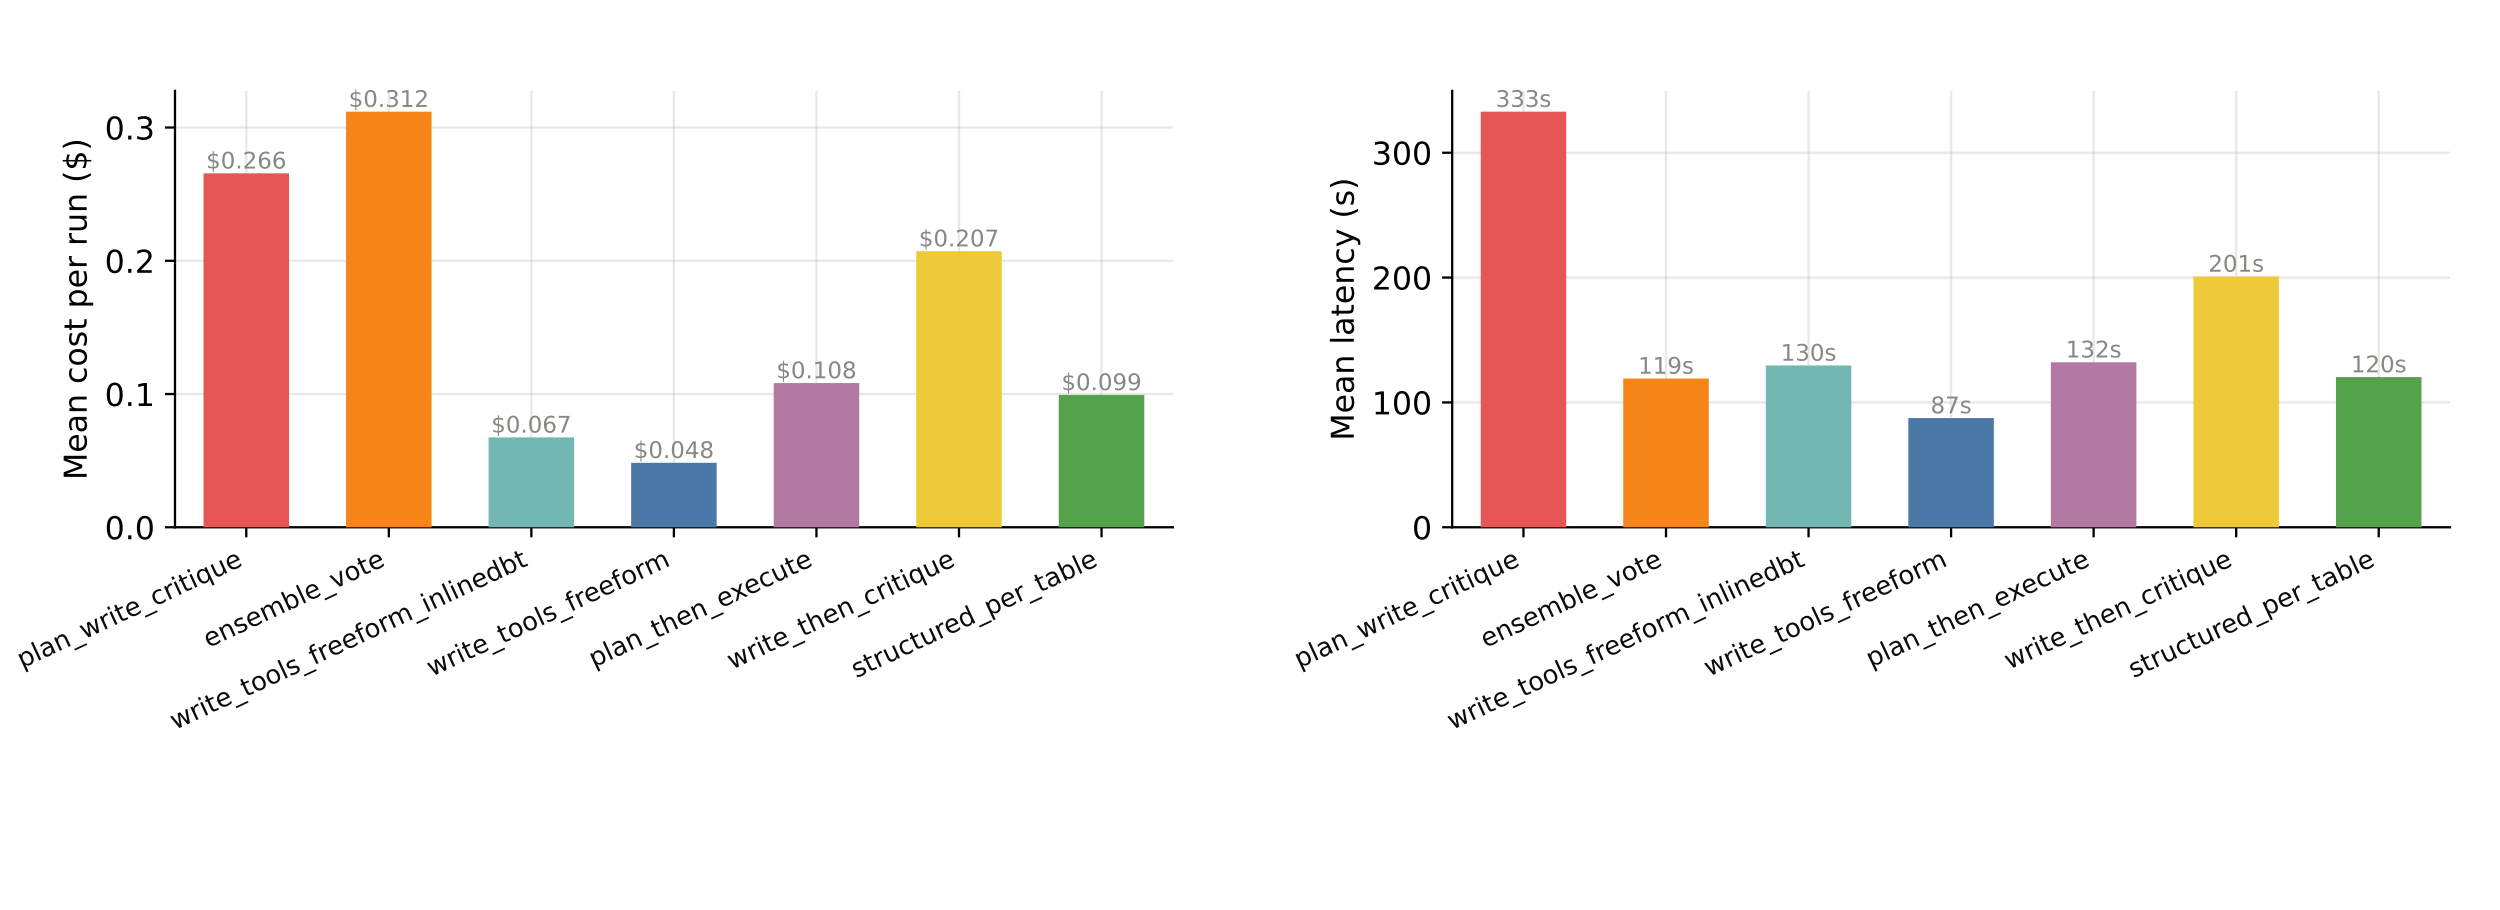
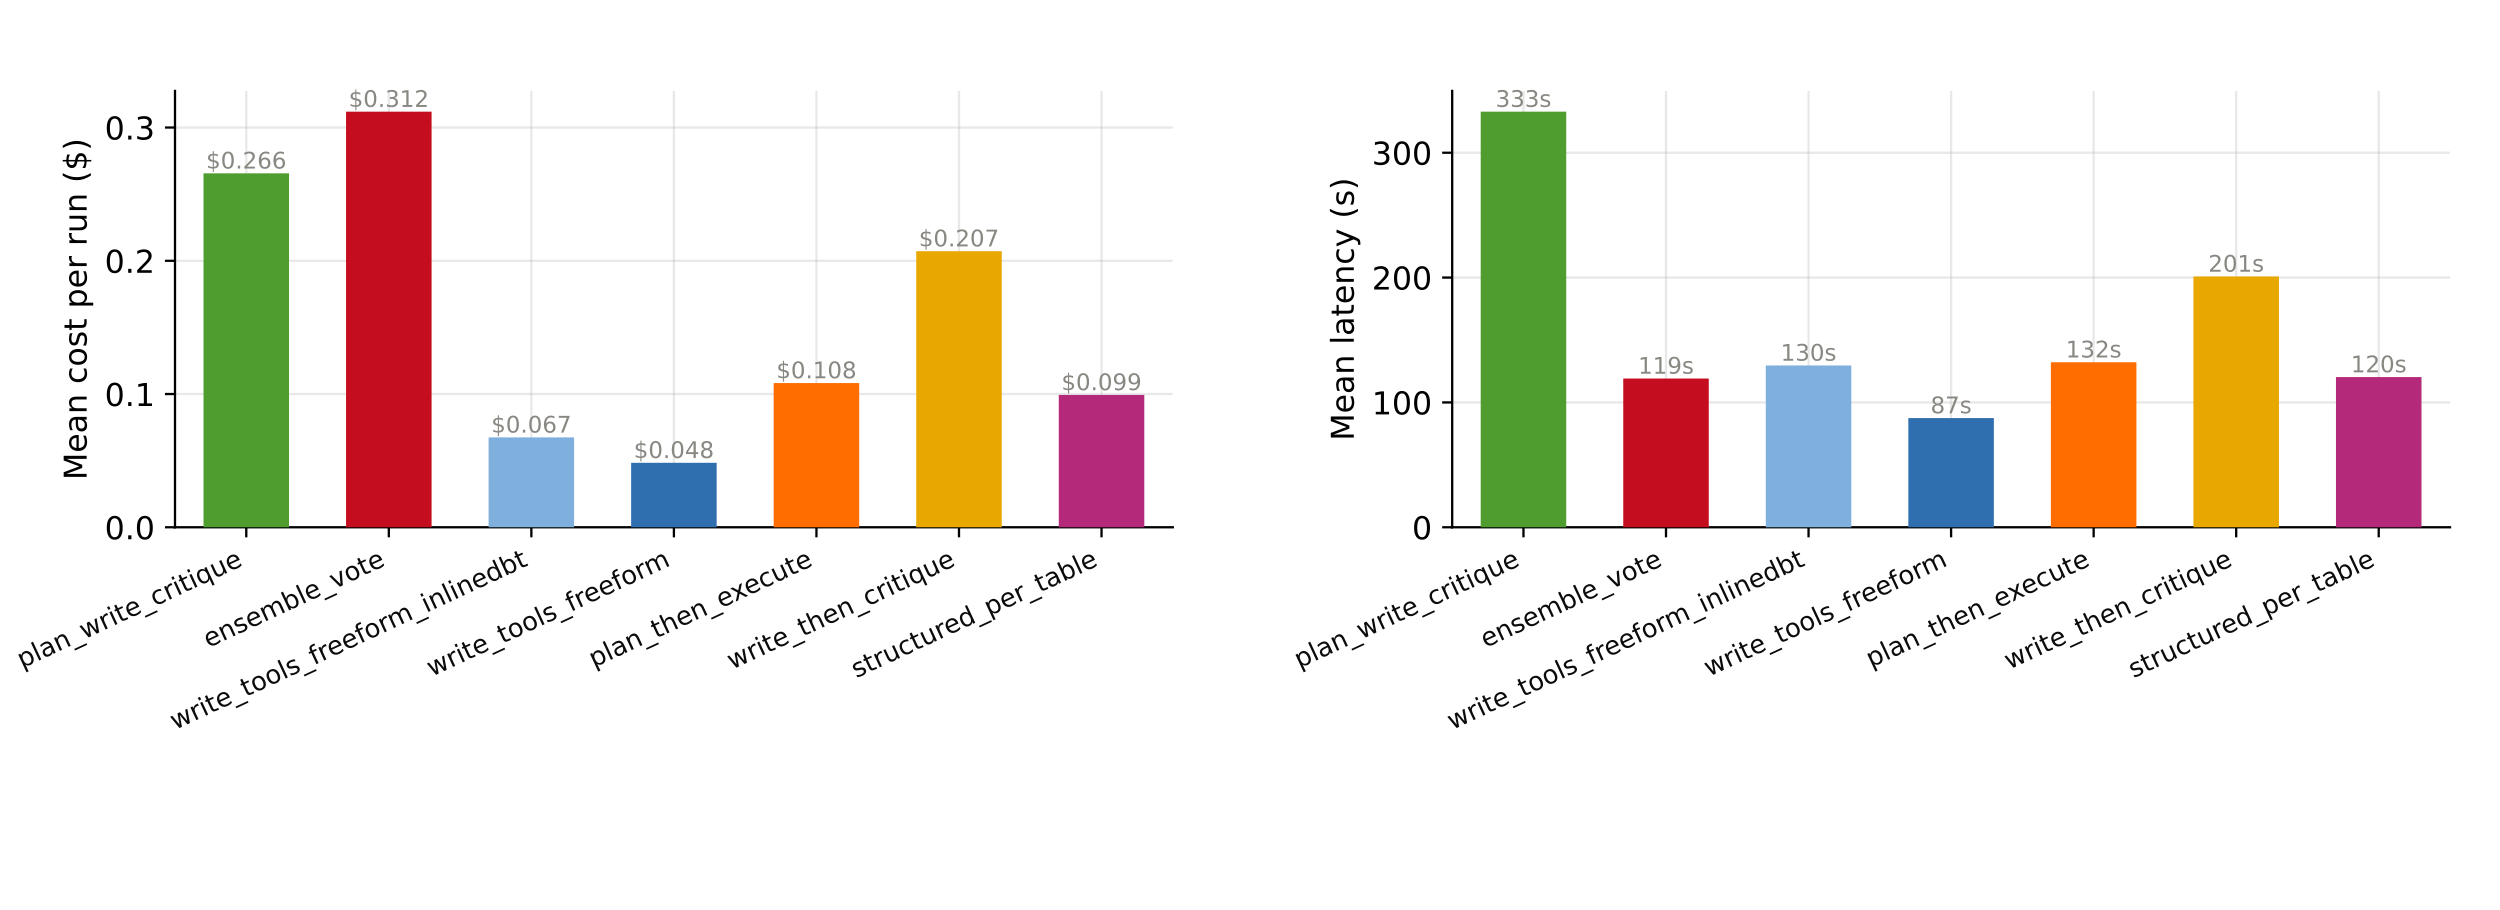
<svg xmlns="http://www.w3.org/2000/svg" xmlns:xlink="http://www.w3.org/1999/xlink" width="871.2pt" height="316.8pt" viewBox="0 0 871.2 316.8" version="1.1">
  <defs>
    <style type="text/css">*{stroke-linejoin: round; stroke-linecap: butt}</style>
  </defs>
  <g id="figure_1">
    <g id="patch_1">
      <path d="M 0 316.8  L 871.2 316.8  L 871.2 0  L 0 0  L 0 316.8  z " style="fill: none" />
    </g>
    <g id="axes_1">
      <g id="patch_2">
        <path d="M 60.984 183.744  L 408.7 183.744  L 408.7 31.68  L 60.984 31.68  L 60.984 183.744  z " style="fill: none" />
      </g>
      <g id="matplotlib.axis_1">
        <g id="xtick_1">
          <g id="line2d_1">
            <path d="M 85.821 183.744  L 85.821 31.68  " clip-path="url(#pbaa6a2f04a)" style="fill: none; stroke: #b0b0b0; stroke-opacity: 0.3; stroke-width: 0.8; stroke-linecap: square" />
          </g>
          <g id="line2d_2">
            <defs>
              <path id="mf2f6656e72" d="M 0 0  L 0 3.5  " style="stroke: #000000; stroke-width: 0.8" />
            </defs>
            <g>
              <use xlink:href="#mf2f6656e72" x="85.821" y="183.744" style="stroke: #000000; stroke-width: 0.8" />
            </g>
          </g>
          <g id="text_1">
            <text style="font-size: 9px; font-family: 'DejaVu Sans', 'Bitstream Vera Sans', 'Computer Modern Sans Serif', 'Lucida Grande', 'Verdana', 'Geneva', 'Lucid', 'Arial', 'Helvetica', 'Avant Garde', sans-serif; fill: #0b0b0b" transform="translate(7.713832 232.9456) rotate(-25)">plan_write_critique</text>
          </g>
        </g>
        <g id="xtick_2">
          <g id="line2d_3">
            <path d="M 135.495 183.744  L 135.495 31.68  " clip-path="url(#pbaa6a2f04a)" style="fill: none; stroke: #b0b0b0; stroke-opacity: 0.3; stroke-width: 0.8; stroke-linecap: square" />
          </g>
          <g id="line2d_4">
            <g>
              <use xlink:href="#mf2f6656e72" x="135.495" y="183.744" style="stroke: #000000; stroke-width: 0.8" />
            </g>
          </g>
          <g id="text_2">
            <text style="font-size: 9px; font-family: 'DejaVu Sans', 'Bitstream Vera Sans', 'Computer Modern Sans Serif', 'Lucida Grande', 'Verdana', 'Geneva', 'Lucid', 'Arial', 'Helvetica', 'Avant Garde', sans-serif; fill: #0b0b0b" transform="translate(72.61901 225.843) rotate(-25)">ensemble_vote</text>
          </g>
        </g>
        <g id="xtick_3">
          <g id="line2d_5">
            <path d="M 185.168 183.744  L 185.168 31.68  " clip-path="url(#pbaa6a2f04a)" style="fill: none; stroke: #b0b0b0; stroke-opacity: 0.3; stroke-width: 0.8; stroke-linecap: square" />
          </g>
          <g id="line2d_6">
            <g>
              <use xlink:href="#mf2f6656e72" x="185.168" y="183.744" style="stroke: #000000; stroke-width: 0.8" />
            </g>
          </g>
          <g id="text_3">
            <text style="font-size: 9px; font-family: 'DejaVu Sans', 'Bitstream Vera Sans', 'Computer Modern Sans Serif', 'Lucida Grande', 'Verdana', 'Geneva', 'Lucid', 'Arial', 'Helvetica', 'Avant Garde', sans-serif; fill: #0b0b0b" transform="translate(61.0277 254.4114) rotate(-25)">write_tools_freeform_inlinedbt</text>
          </g>
        </g>
        <g id="xtick_4">
          <g id="line2d_7">
            <path d="M 234.842 183.744  L 234.842 31.68  " clip-path="url(#pbaa6a2f04a)" style="fill: none; stroke: #b0b0b0; stroke-opacity: 0.3; stroke-width: 0.8; stroke-linecap: square" />
          </g>
          <g id="line2d_8">
            <g>
              <use xlink:href="#mf2f6656e72" x="234.842" y="183.744" style="stroke: #000000; stroke-width: 0.8" />
            </g>
          </g>
          <g id="text_4">
            <text style="font-size: 9px; font-family: 'DejaVu Sans', 'Bitstream Vera Sans', 'Computer Modern Sans Serif', 'Lucida Grande', 'Verdana', 'Geneva', 'Lucid', 'Arial', 'Helvetica', 'Avant Garde', sans-serif; fill: #0b0b0b" transform="translate(150.4899 235.8577) rotate(-25)">write_tools_freeform</text>
          </g>
        </g>
        <g id="xtick_5">
          <g id="line2d_9">
            <path d="M 284.516 183.744  L 284.516 31.68  " clip-path="url(#pbaa6a2f04a)" style="fill: none; stroke: #b0b0b0; stroke-opacity: 0.3; stroke-width: 0.8; stroke-linecap: square" />
          </g>
          <g id="line2d_10">
            <g>
              <use xlink:href="#mf2f6656e72" x="284.516" y="183.744" style="stroke: #000000; stroke-width: 0.8" />
            </g>
          </g>
          <g id="text_5">
            <text style="font-size: 9px; font-family: 'DejaVu Sans', 'Bitstream Vera Sans', 'Computer Modern Sans Serif', 'Lucida Grande', 'Verdana', 'Geneva', 'Lucid', 'Arial', 'Helvetica', 'Avant Garde', sans-serif; fill: #0b0b0b" transform="translate(206.9553 232.6906) rotate(-25)">plan_then_execute</text>
          </g>
        </g>
        <g id="xtick_6">
          <g id="line2d_11">
            <path d="M 334.189 183.744  L 334.189 31.68  " clip-path="url(#pbaa6a2f04a)" style="fill: none; stroke: #b0b0b0; stroke-opacity: 0.3; stroke-width: 0.8; stroke-linecap: square" />
          </g>
          <g id="line2d_12">
            <g>
              <use xlink:href="#mf2f6656e72" x="334.189" y="183.744" style="stroke: #000000; stroke-width: 0.8" />
            </g>
          </g>
          <g id="text_6">
            <text style="font-size: 9px; font-family: 'DejaVu Sans', 'Bitstream Vera Sans', 'Computer Modern Sans Serif', 'Lucida Grande', 'Verdana', 'Geneva', 'Lucid', 'Arial', 'Helvetica', 'Avant Garde', sans-serif; fill: #0b0b0b" transform="translate(255.1391 233.3854) rotate(-25)">write_then_critique</text>
          </g>
        </g>
        <g id="xtick_7">
          <g id="line2d_13">
            <path d="M 383.863 183.744  L 383.863 31.68  " clip-path="url(#pbaa6a2f04a)" style="fill: none; stroke: #b0b0b0; stroke-opacity: 0.3; stroke-width: 0.8; stroke-linecap: square" />
          </g>
          <g id="line2d_14">
            <g>
              <use xlink:href="#mf2f6656e72" x="383.863" y="183.744" style="stroke: #000000; stroke-width: 0.8" />
            </g>
          </g>
          <g id="text_7">
            <text style="font-size: 9px; font-family: 'DejaVu Sans', 'Bitstream Vera Sans', 'Computer Modern Sans Serif', 'Lucida Grande', 'Verdana', 'Geneva', 'Lucid', 'Arial', 'Helvetica', 'Avant Garde', sans-serif; fill: #0b0b0b" transform="translate(298.411 236.3706) rotate(-25)">structured_per_table</text>
          </g>
        </g>
      </g>
      <g id="matplotlib.axis_2">
        <g id="ytick_1">
          <g id="line2d_15">
            <path d="M 60.984 183.744  L 408.7 183.744  " clip-path="url(#pbaa6a2f04a)" style="fill: none; stroke: #b0b0b0; stroke-opacity: 0.3; stroke-width: 0.8; stroke-linecap: square" />
          </g>
          <g id="line2d_16">
            <defs>
              <path id="mb98aa62877" d="M 0 0  L -3.5 0  " style="stroke: #000000; stroke-width: 0.8" />
            </defs>
            <g>
              <use xlink:href="#mb98aa62877" x="60.984" y="183.744" style="stroke: #000000; stroke-width: 0.8" />
            </g>
          </g>
          <g id="text_8">
            <text style="font-size: 11px; font-family: 'DejaVu Sans', 'Bitstream Vera Sans', 'Computer Modern Sans Serif', 'Lucida Grande', 'Verdana', 'Geneva', 'Lucid', 'Arial', 'Helvetica', 'Avant Garde', sans-serif; text-anchor: end" x="53.984" y="187.923" transform="rotate(-0 53.984 187.9231)">0.0</text>
          </g>
        </g>
        <g id="ytick_2">
          <g id="line2d_17">
            <path d="M 60.984 137.312  L 408.7 137.312  " clip-path="url(#pbaa6a2f04a)" style="fill: none; stroke: #b0b0b0; stroke-opacity: 0.3; stroke-width: 0.8; stroke-linecap: square" />
          </g>
          <g id="line2d_18">
            <g>
              <use xlink:href="#mb98aa62877" x="60.984" y="137.312" style="stroke: #000000; stroke-width: 0.8" />
            </g>
          </g>
          <g id="text_9">
            <text style="font-size: 11px; font-family: 'DejaVu Sans', 'Bitstream Vera Sans', 'Computer Modern Sans Serif', 'Lucida Grande', 'Verdana', 'Geneva', 'Lucid', 'Arial', 'Helvetica', 'Avant Garde', sans-serif; text-anchor: end" x="53.984" y="141.492" transform="rotate(-0 53.984 141.4915)">0.1</text>
          </g>
        </g>
        <g id="ytick_3">
          <g id="line2d_19">
            <path d="M 60.984 90.881  L 408.7 90.881  " clip-path="url(#pbaa6a2f04a)" style="fill: none; stroke: #b0b0b0; stroke-opacity: 0.3; stroke-width: 0.8; stroke-linecap: square" />
          </g>
          <g id="line2d_20">
            <g>
              <use xlink:href="#mb98aa62877" x="60.984" y="90.881" style="stroke: #000000; stroke-width: 0.8" />
            </g>
          </g>
          <g id="text_10">
            <text style="font-size: 11px; font-family: 'DejaVu Sans', 'Bitstream Vera Sans', 'Computer Modern Sans Serif', 'Lucida Grande', 'Verdana', 'Geneva', 'Lucid', 'Arial', 'Helvetica', 'Avant Garde', sans-serif; text-anchor: end" x="53.984" y="95.06" transform="rotate(-0 53.984 95.05994)">0.2</text>
          </g>
        </g>
        <g id="ytick_4">
          <g id="line2d_21">
            <path d="M 60.984 44.449  L 408.7 44.449  " clip-path="url(#pbaa6a2f04a)" style="fill: none; stroke: #b0b0b0; stroke-opacity: 0.3; stroke-width: 0.8; stroke-linecap: square" />
          </g>
          <g id="line2d_22">
            <g>
              <use xlink:href="#mb98aa62877" x="60.984" y="44.449" style="stroke: #000000; stroke-width: 0.8" />
            </g>
          </g>
          <g id="text_11">
            <text style="font-size: 11px; font-family: 'DejaVu Sans', 'Bitstream Vera Sans', 'Computer Modern Sans Serif', 'Lucida Grande', 'Verdana', 'Geneva', 'Lucid', 'Arial', 'Helvetica', 'Avant Garde', sans-serif; text-anchor: end" x="53.984" y="48.628" transform="rotate(-0 53.984 48.62835)">0.3</text>
          </g>
        </g>
        <g id="text_12">
          <text style="font-size: 11px; font-family: 'DejaVu Sans', 'Bitstream Vera Sans', 'Computer Modern Sans Serif', 'Lucida Grande', 'Verdana', 'Geneva', 'Lucid', 'Arial', 'Helvetica', 'Avant Garde', sans-serif; text-anchor: middle" x="30.203" y="107.712" transform="rotate(-90 30.20291 107.712)">Mean cost per run ($)</text>
        </g>
      </g>
      <g id="patch_3">
        <path d="M 60.984 183.744  L 60.984 31.68  " style="fill: none; stroke: #000000; stroke-width: 0.8; stroke-linejoin: miter; stroke-linecap: square" />
      </g>
      <g id="patch_4">
        <path d="M 60.984 183.744  L 408.7 183.744  " style="fill: none; stroke: #000000; stroke-width: 0.8; stroke-linejoin: miter; stroke-linecap: square" />
      </g>
      <g id="patch_5">
-         <path d="M 70.919 183.744  L 100.723 183.744  L 100.723 60.406  L 70.919 60.406  z " clip-path="url(#pbaa6a2f04a)" style="fill: #e45756" />
+         <path d="M 70.919 183.744  L 100.723 183.744  L 100.723 60.406  L 70.919 60.406  z " clip-path="url(#pbaa6a2f04a)" style="fill: #4f9d2e" />
      </g>
      <g id="patch_6">
-         <path d="M 120.592 183.744  L 150.397 183.744  L 150.397 38.921  L 120.592 38.921  z " clip-path="url(#pbaa6a2f04a)" style="fill: #f58518" />
+         <path d="M 120.592 183.744  L 150.397 183.744  L 150.397 38.921  L 120.592 38.921  z " clip-path="url(#pbaa6a2f04a)" style="fill: #c40d1e" />
      </g>
      <g id="patch_7">
-         <path d="M 170.266 183.744  L 200.07 183.744  L 200.07 152.422  L 170.266 152.422  z " clip-path="url(#pbaa6a2f04a)" style="fill: #72b7b2" />
+         <path d="M 170.266 183.744  L 200.07 183.744  L 200.07 152.422  L 170.266 152.422  z " clip-path="url(#pbaa6a2f04a)" style="fill: #7fb0dd" />
      </g>
      <g id="patch_8">
-         <path d="M 219.94 183.744  L 249.744 183.744  L 249.744 161.282  L 219.94 161.282  z " clip-path="url(#pbaa6a2f04a)" style="fill: #4c78a8" />
+         <path d="M 219.94 183.744  L 249.744 183.744  L 249.744 161.282  L 219.94 161.282  z " clip-path="url(#pbaa6a2f04a)" style="fill: #2f6fb0" />
      </g>
      <g id="patch_9">
-         <path d="M 269.613 183.744  L 299.418 183.744  L 299.418 133.482  L 269.613 133.482  z " clip-path="url(#pbaa6a2f04a)" style="fill: #b279a2" />
+         <path d="M 269.613 183.744  L 299.418 183.744  L 299.418 133.482  L 269.613 133.482  z " clip-path="url(#pbaa6a2f04a)" style="fill: #ff6c00" />
      </g>
      <g id="patch_10">
-         <path d="M 319.287 183.744  L 349.091 183.744  L 349.091 87.528  L 319.287 87.528  z " clip-path="url(#pbaa6a2f04a)" style="fill: #eeca3b" />
+         <path d="M 319.287 183.744  L 349.091 183.744  L 349.091 87.528  L 319.287 87.528  z " clip-path="url(#pbaa6a2f04a)" style="fill: #e8a800" />
      </g>
      <g id="patch_11">
-         <path d="M 368.961 183.744  L 398.765 183.744  L 398.765 137.638  L 368.961 137.638  z " clip-path="url(#pbaa6a2f04a)" style="fill: #54a24b" />
+         <path d="M 368.961 183.744  L 398.765 183.744  L 398.765 137.638  L 368.961 137.638  z " clip-path="url(#pbaa6a2f04a)" style="fill: #b5297a" />
      </g>
      <g id="text_13">
        <text style="font-size: 8px; font-family: 'DejaVu Sans', 'Bitstream Vera Sans', 'Computer Modern Sans Serif', 'Lucida Grande', 'Verdana', 'Geneva', 'Lucid', 'Arial', 'Helvetica', 'Avant Garde', sans-serif; text-anchor: middle; fill: #898781" x="85.821" y="58.742" transform="rotate(-0 85.82084 58.74175)">$0.266</text>
      </g>
      <g id="text_14">
        <text style="font-size: 8px; font-family: 'DejaVu Sans', 'Bitstream Vera Sans', 'Computer Modern Sans Serif', 'Lucida Grande', 'Verdana', 'Geneva', 'Lucid', 'Arial', 'Helvetica', 'Avant Garde', sans-serif; text-anchor: middle; fill: #898781" x="135.495" y="37.257" transform="rotate(-0 135.4945 37.25739)">$0.312</text>
      </g>
      <g id="text_15">
        <text style="font-size: 8px; font-family: 'DejaVu Sans', 'Bitstream Vera Sans', 'Computer Modern Sans Serif', 'Lucida Grande', 'Verdana', 'Geneva', 'Lucid', 'Arial', 'Helvetica', 'Avant Garde', sans-serif; text-anchor: middle; fill: #898781" x="185.168" y="150.758" transform="rotate(-0 185.1682 150.7584)">$0.067</text>
      </g>
      <g id="text_16">
        <text style="font-size: 8px; font-family: 'DejaVu Sans', 'Bitstream Vera Sans', 'Computer Modern Sans Serif', 'Lucida Grande', 'Verdana', 'Geneva', 'Lucid', 'Arial', 'Helvetica', 'Avant Garde', sans-serif; text-anchor: middle; fill: #898781" x="234.842" y="159.619" transform="rotate(-0 234.8419 159.6185)">$0.048</text>
      </g>
      <g id="text_17">
        <text style="font-size: 8px; font-family: 'DejaVu Sans', 'Bitstream Vera Sans', 'Computer Modern Sans Serif', 'Lucida Grande', 'Verdana', 'Geneva', 'Lucid', 'Arial', 'Helvetica', 'Avant Garde', sans-serif; text-anchor: middle; fill: #898781" x="284.516" y="131.819" transform="rotate(-0 284.5156 131.8187)">$0.108</text>
      </g>
      <g id="text_18">
        <text style="font-size: 8px; font-family: 'DejaVu Sans', 'Bitstream Vera Sans', 'Computer Modern Sans Serif', 'Lucida Grande', 'Verdana', 'Geneva', 'Lucid', 'Arial', 'Helvetica', 'Avant Garde', sans-serif; text-anchor: middle; fill: #898781" x="334.189" y="85.864" transform="rotate(-0 334.1893 85.86446)">$0.207</text>
      </g>
      <g id="text_19">
        <text style="font-size: 8px; font-family: 'DejaVu Sans', 'Bitstream Vera Sans', 'Computer Modern Sans Serif', 'Lucida Grande', 'Verdana', 'Geneva', 'Lucid', 'Arial', 'Helvetica', 'Avant Garde', sans-serif; text-anchor: middle; fill: #898781" x="383.863" y="135.974" transform="rotate(-0 383.8629 135.9741)">$0.099</text>
      </g>
    </g>
    <g id="axes_2">
      <g id="patch_12">
        <path d="M 506.06 183.744  L 853.776 183.744  L 853.776 31.68  L 506.06 31.68  L 506.06 183.744  z " style="fill: none" />
      </g>
      <g id="matplotlib.axis_3">
        <g id="xtick_8">
          <g id="line2d_23">
            <path d="M 530.897 183.744  L 530.897 31.68  " clip-path="url(#p735c60d456)" style="fill: none; stroke: #b0b0b0; stroke-opacity: 0.3; stroke-width: 0.8; stroke-linecap: square" />
          </g>
          <g id="line2d_24">
            <g>
              <use xlink:href="#mf2f6656e72" x="530.897" y="183.744" style="stroke: #000000; stroke-width: 0.8" />
            </g>
          </g>
          <g id="text_20">
            <text style="font-size: 9px; font-family: 'DejaVu Sans', 'Bitstream Vera Sans', 'Computer Modern Sans Serif', 'Lucida Grande', 'Verdana', 'Geneva', 'Lucid', 'Arial', 'Helvetica', 'Avant Garde', sans-serif; fill: #0b0b0b" transform="translate(452.79 232.9456) rotate(-25)">plan_write_critique</text>
          </g>
        </g>
        <g id="xtick_9">
          <g id="line2d_25">
            <path d="M 580.571 183.744  L 580.571 31.68  " clip-path="url(#p735c60d456)" style="fill: none; stroke: #b0b0b0; stroke-opacity: 0.3; stroke-width: 0.8; stroke-linecap: square" />
          </g>
          <g id="line2d_26">
            <g>
              <use xlink:href="#mf2f6656e72" x="580.571" y="183.744" style="stroke: #000000; stroke-width: 0.8" />
            </g>
          </g>
          <g id="text_21">
            <text style="font-size: 9px; font-family: 'DejaVu Sans', 'Bitstream Vera Sans', 'Computer Modern Sans Serif', 'Lucida Grande', 'Verdana', 'Geneva', 'Lucid', 'Arial', 'Helvetica', 'Avant Garde', sans-serif; fill: #0b0b0b" transform="translate(517.6952 225.843) rotate(-25)">ensemble_vote</text>
          </g>
        </g>
        <g id="xtick_10">
          <g id="line2d_27">
            <path d="M 630.244 183.744  L 630.244 31.68  " clip-path="url(#p735c60d456)" style="fill: none; stroke: #b0b0b0; stroke-opacity: 0.3; stroke-width: 0.8; stroke-linecap: square" />
          </g>
          <g id="line2d_28">
            <g>
              <use xlink:href="#mf2f6656e72" x="630.244" y="183.744" style="stroke: #000000; stroke-width: 0.8" />
            </g>
          </g>
          <g id="text_22">
            <text style="font-size: 9px; font-family: 'DejaVu Sans', 'Bitstream Vera Sans', 'Computer Modern Sans Serif', 'Lucida Grande', 'Verdana', 'Geneva', 'Lucid', 'Arial', 'Helvetica', 'Avant Garde', sans-serif; fill: #0b0b0b" transform="translate(506.1039 254.4114) rotate(-25)">write_tools_freeform_inlinedbt</text>
          </g>
        </g>
        <g id="xtick_11">
          <g id="line2d_29">
            <path d="M 679.918 183.744  L 679.918 31.68  " clip-path="url(#p735c60d456)" style="fill: none; stroke: #b0b0b0; stroke-opacity: 0.3; stroke-width: 0.8; stroke-linecap: square" />
          </g>
          <g id="line2d_30">
            <g>
              <use xlink:href="#mf2f6656e72" x="679.918" y="183.744" style="stroke: #000000; stroke-width: 0.8" />
            </g>
          </g>
          <g id="text_23">
            <text style="font-size: 9px; font-family: 'DejaVu Sans', 'Bitstream Vera Sans', 'Computer Modern Sans Serif', 'Lucida Grande', 'Verdana', 'Geneva', 'Lucid', 'Arial', 'Helvetica', 'Avant Garde', sans-serif; fill: #0b0b0b" transform="translate(595.5661 235.8577) rotate(-25)">write_tools_freeform</text>
          </g>
        </g>
        <g id="xtick_12">
          <g id="line2d_31">
            <path d="M 729.592 183.744  L 729.592 31.68  " clip-path="url(#p735c60d456)" style="fill: none; stroke: #b0b0b0; stroke-opacity: 0.3; stroke-width: 0.8; stroke-linecap: square" />
          </g>
          <g id="line2d_32">
            <g>
              <use xlink:href="#mf2f6656e72" x="729.592" y="183.744" style="stroke: #000000; stroke-width: 0.8" />
            </g>
          </g>
          <g id="text_24">
            <text style="font-size: 9px; font-family: 'DejaVu Sans', 'Bitstream Vera Sans', 'Computer Modern Sans Serif', 'Lucida Grande', 'Verdana', 'Geneva', 'Lucid', 'Arial', 'Helvetica', 'Avant Garde', sans-serif; fill: #0b0b0b" transform="translate(652.0315 232.6906) rotate(-25)">plan_then_execute</text>
          </g>
        </g>
        <g id="xtick_13">
          <g id="line2d_33">
            <path d="M 779.265 183.744  L 779.265 31.68  " clip-path="url(#p735c60d456)" style="fill: none; stroke: #b0b0b0; stroke-opacity: 0.3; stroke-width: 0.8; stroke-linecap: square" />
          </g>
          <g id="line2d_34">
            <g>
              <use xlink:href="#mf2f6656e72" x="779.265" y="183.744" style="stroke: #000000; stroke-width: 0.8" />
            </g>
          </g>
          <g id="text_25">
            <text style="font-size: 9px; font-family: 'DejaVu Sans', 'Bitstream Vera Sans', 'Computer Modern Sans Serif', 'Lucida Grande', 'Verdana', 'Geneva', 'Lucid', 'Arial', 'Helvetica', 'Avant Garde', sans-serif; fill: #0b0b0b" transform="translate(700.2153 233.3854) rotate(-25)">write_then_critique</text>
          </g>
        </g>
        <g id="xtick_14">
          <g id="line2d_35">
            <path d="M 828.939 183.744  L 828.939 31.68  " clip-path="url(#p735c60d456)" style="fill: none; stroke: #b0b0b0; stroke-opacity: 0.3; stroke-width: 0.8; stroke-linecap: square" />
          </g>
          <g id="line2d_36">
            <g>
              <use xlink:href="#mf2f6656e72" x="828.939" y="183.744" style="stroke: #000000; stroke-width: 0.8" />
            </g>
          </g>
          <g id="text_26">
            <text style="font-size: 9px; font-family: 'DejaVu Sans', 'Bitstream Vera Sans', 'Computer Modern Sans Serif', 'Lucida Grande', 'Verdana', 'Geneva', 'Lucid', 'Arial', 'Helvetica', 'Avant Garde', sans-serif; fill: #0b0b0b" transform="translate(743.4872 236.3706) rotate(-25)">structured_per_table</text>
          </g>
        </g>
      </g>
      <g id="matplotlib.axis_4">
        <g id="ytick_5">
          <g id="line2d_37">
            <path d="M 506.06 183.744  L 853.776 183.744  " clip-path="url(#p735c60d456)" style="fill: none; stroke: #b0b0b0; stroke-opacity: 0.3; stroke-width: 0.8; stroke-linecap: square" />
          </g>
          <g id="line2d_38">
            <g>
              <use xlink:href="#mb98aa62877" x="506.06" y="183.744" style="stroke: #000000; stroke-width: 0.8" />
            </g>
          </g>
          <g id="text_27">
            <text style="font-size: 11px; font-family: 'DejaVu Sans', 'Bitstream Vera Sans', 'Computer Modern Sans Serif', 'Lucida Grande', 'Verdana', 'Geneva', 'Lucid', 'Arial', 'Helvetica', 'Avant Garde', sans-serif; text-anchor: end" x="499.06" y="187.923" transform="rotate(-0 499.0602 187.9231)">0</text>
          </g>
        </g>
        <g id="ytick_6">
          <g id="line2d_39">
            <path d="M 506.06 140.236  L 853.776 140.236  " clip-path="url(#p735c60d456)" style="fill: none; stroke: #b0b0b0; stroke-opacity: 0.3; stroke-width: 0.8; stroke-linecap: square" />
          </g>
          <g id="line2d_40">
            <g>
              <use xlink:href="#mb98aa62877" x="506.06" y="140.236" style="stroke: #000000; stroke-width: 0.8" />
            </g>
          </g>
          <g id="text_28">
            <text style="font-size: 11px; font-family: 'DejaVu Sans', 'Bitstream Vera Sans', 'Computer Modern Sans Serif', 'Lucida Grande', 'Verdana', 'Geneva', 'Lucid', 'Arial', 'Helvetica', 'Avant Garde', sans-serif; text-anchor: end" x="499.06" y="144.415" transform="rotate(-0 499.0602 144.4154)">100</text>
          </g>
        </g>
        <g id="ytick_7">
          <g id="line2d_41">
            <path d="M 506.06 96.729  L 853.776 96.729  " clip-path="url(#p735c60d456)" style="fill: none; stroke: #b0b0b0; stroke-opacity: 0.3; stroke-width: 0.8; stroke-linecap: square" />
          </g>
          <g id="line2d_42">
            <g>
              <use xlink:href="#mb98aa62877" x="506.06" y="96.729" style="stroke: #000000; stroke-width: 0.8" />
            </g>
          </g>
          <g id="text_29">
            <text style="font-size: 11px; font-family: 'DejaVu Sans', 'Bitstream Vera Sans', 'Computer Modern Sans Serif', 'Lucida Grande', 'Verdana', 'Geneva', 'Lucid', 'Arial', 'Helvetica', 'Avant Garde', sans-serif; text-anchor: end" x="499.06" y="100.908" transform="rotate(-0 499.0602 100.9077)">200</text>
          </g>
        </g>
        <g id="ytick_8">
          <g id="line2d_43">
            <path d="M 506.06 53.221  L 853.776 53.221  " clip-path="url(#p735c60d456)" style="fill: none; stroke: #b0b0b0; stroke-opacity: 0.3; stroke-width: 0.8; stroke-linecap: square" />
          </g>
          <g id="line2d_44">
            <g>
              <use xlink:href="#mb98aa62877" x="506.06" y="53.221" style="stroke: #000000; stroke-width: 0.8" />
            </g>
          </g>
          <g id="text_30">
            <text style="font-size: 11px; font-family: 'DejaVu Sans', 'Bitstream Vera Sans', 'Computer Modern Sans Serif', 'Lucida Grande', 'Verdana', 'Geneva', 'Lucid', 'Arial', 'Helvetica', 'Avant Garde', sans-serif; text-anchor: end" x="499.06" y="57.4" transform="rotate(-0 499.0602 57.40003)">300</text>
          </g>
        </g>
        <g id="text_31">
          <text style="font-size: 11px; font-family: 'DejaVu Sans', 'Bitstream Vera Sans', 'Computer Modern Sans Serif', 'Lucida Grande', 'Verdana', 'Geneva', 'Lucid', 'Arial', 'Helvetica', 'Avant Garde', sans-serif; text-anchor: middle" x="471.776" y="107.712" transform="rotate(-90 471.7763 107.712)">Mean latency (s)</text>
        </g>
      </g>
      <g id="patch_13">
        <path d="M 506.06 183.744  L 506.06 31.68  " style="fill: none; stroke: #000000; stroke-width: 0.8; stroke-linejoin: miter; stroke-linecap: square" />
      </g>
      <g id="patch_14">
        <path d="M 506.06 183.744  L 853.776 183.744  " style="fill: none; stroke: #000000; stroke-width: 0.8; stroke-linejoin: miter; stroke-linecap: square" />
      </g>
      <g id="patch_15">
-         <path d="M 515.995 183.744  L 545.799 183.744  L 545.799 38.921  L 515.995 38.921  z " clip-path="url(#p735c60d456)" style="fill: #e45756" />
+         <path d="M 515.995 183.744  L 545.799 183.744  L 545.799 38.921  L 515.995 38.921  z " clip-path="url(#p735c60d456)" style="fill: #4f9d2e" />
      </g>
      <g id="patch_16">
-         <path d="M 565.669 183.744  L 595.473 183.744  L 595.473 131.904  L 565.669 131.904  z " clip-path="url(#p735c60d456)" style="fill: #f58518" />
+         <path d="M 565.669 183.744  L 595.473 183.744  L 595.473 131.904  L 565.669 131.904  z " clip-path="url(#p735c60d456)" style="fill: #c40d1e" />
      </g>
      <g id="patch_17">
-         <path d="M 615.342 183.744  L 645.147 183.744  L 645.147 127.365  L 615.342 127.365  z " clip-path="url(#p735c60d456)" style="fill: #72b7b2" />
+         <path d="M 615.342 183.744  L 645.147 183.744  L 645.147 127.365  L 615.342 127.365  z " clip-path="url(#p735c60d456)" style="fill: #7fb0dd" />
      </g>
      <g id="patch_18">
-         <path d="M 665.016 183.744  L 694.82 183.744  L 694.82 145.687  L 665.016 145.687  z " clip-path="url(#p735c60d456)" style="fill: #4c78a8" />
+         <path d="M 665.016 183.744  L 694.82 183.744  L 694.82 145.687  L 665.016 145.687  z " clip-path="url(#p735c60d456)" style="fill: #2f6fb0" />
      </g>
      <g id="patch_19">
-         <path d="M 714.69 183.744  L 744.494 183.744  L 744.494 126.239  L 714.69 126.239  z " clip-path="url(#p735c60d456)" style="fill: #b279a2" />
+         <path d="M 714.69 183.744  L 744.494 183.744  L 744.494 126.239  L 714.69 126.239  z " clip-path="url(#p735c60d456)" style="fill: #ff6c00" />
      </g>
      <g id="patch_20">
-         <path d="M 764.363 183.744  L 794.168 183.744  L 794.168 96.35  L 764.363 96.35  z " clip-path="url(#p735c60d456)" style="fill: #eeca3b" />
+         <path d="M 764.363 183.744  L 794.168 183.744  L 794.168 96.35  L 764.363 96.35  z " clip-path="url(#p735c60d456)" style="fill: #e8a800" />
      </g>
      <g id="patch_21">
-         <path d="M 814.037 183.744  L 843.841 183.744  L 843.841 131.408  L 814.037 131.408  z " clip-path="url(#p735c60d456)" style="fill: #54a24b" />
+         <path d="M 814.037 183.744  L 843.841 183.744  L 843.841 131.408  L 814.037 131.408  z " clip-path="url(#p735c60d456)" style="fill: #b5297a" />
      </g>
      <g id="text_32">
        <text style="font-size: 8px; font-family: 'DejaVu Sans', 'Bitstream Vera Sans', 'Computer Modern Sans Serif', 'Lucida Grande', 'Verdana', 'Geneva', 'Lucid', 'Arial', 'Helvetica', 'Avant Garde', sans-serif; text-anchor: middle; fill: #898781" x="530.897" y="37.257" transform="rotate(-0 530.8971 37.25739)">333s</text>
      </g>
      <g id="text_33">
        <text style="font-size: 8px; font-family: 'DejaVu Sans', 'Bitstream Vera Sans', 'Computer Modern Sans Serif', 'Lucida Grande', 'Verdana', 'Geneva', 'Lucid', 'Arial', 'Helvetica', 'Avant Garde', sans-serif; text-anchor: middle; fill: #898781" x="580.571" y="130.241" transform="rotate(-0 580.5707 130.2405)">119s</text>
      </g>
      <g id="text_34">
        <text style="font-size: 8px; font-family: 'DejaVu Sans', 'Bitstream Vera Sans', 'Computer Modern Sans Serif', 'Lucida Grande', 'Verdana', 'Geneva', 'Lucid', 'Arial', 'Helvetica', 'Avant Garde', sans-serif; text-anchor: middle; fill: #898781" x="630.244" y="125.702" transform="rotate(-0 630.2444 125.7015)">130s</text>
      </g>
      <g id="text_35">
        <text style="font-size: 8px; font-family: 'DejaVu Sans', 'Bitstream Vera Sans', 'Computer Modern Sans Serif', 'Lucida Grande', 'Verdana', 'Geneva', 'Lucid', 'Arial', 'Helvetica', 'Avant Garde', sans-serif; text-anchor: middle; fill: #898781" x="679.918" y="144.023" transform="rotate(-0 679.9181 144.0234)">87s</text>
      </g>
      <g id="text_36">
        <text style="font-size: 8px; font-family: 'DejaVu Sans', 'Bitstream Vera Sans', 'Computer Modern Sans Serif', 'Lucida Grande', 'Verdana', 'Geneva', 'Lucid', 'Arial', 'Helvetica', 'Avant Garde', sans-serif; text-anchor: middle; fill: #898781" x="729.592" y="124.575" transform="rotate(-0 729.5918 124.5754)">132s</text>
      </g>
      <g id="text_37">
        <text style="font-size: 8px; font-family: 'DejaVu Sans', 'Bitstream Vera Sans', 'Computer Modern Sans Serif', 'Lucida Grande', 'Verdana', 'Geneva', 'Lucid', 'Arial', 'Helvetica', 'Avant Garde', sans-serif; text-anchor: middle; fill: #898781" x="779.265" y="94.686" transform="rotate(-0 779.2655 94.68595)">201s</text>
      </g>
      <g id="text_38">
        <text style="font-size: 8px; font-family: 'DejaVu Sans', 'Bitstream Vera Sans', 'Computer Modern Sans Serif', 'Lucida Grande', 'Verdana', 'Geneva', 'Lucid', 'Arial', 'Helvetica', 'Avant Garde', sans-serif; text-anchor: middle; fill: #898781" x="828.939" y="129.745" transform="rotate(-0 828.9392 129.7447)">120s</text>
      </g>
    </g>
  </g>
  <defs>
    <clipPath id="pbaa6a2f04a">
      <rect x="60.984" y="31.68" width="347.716" height="152.064" />
    </clipPath>
    <clipPath id="p735c60d456">
      <rect x="506.06" y="31.68" width="347.716" height="152.064" />
    </clipPath>
  </defs>
</svg>
